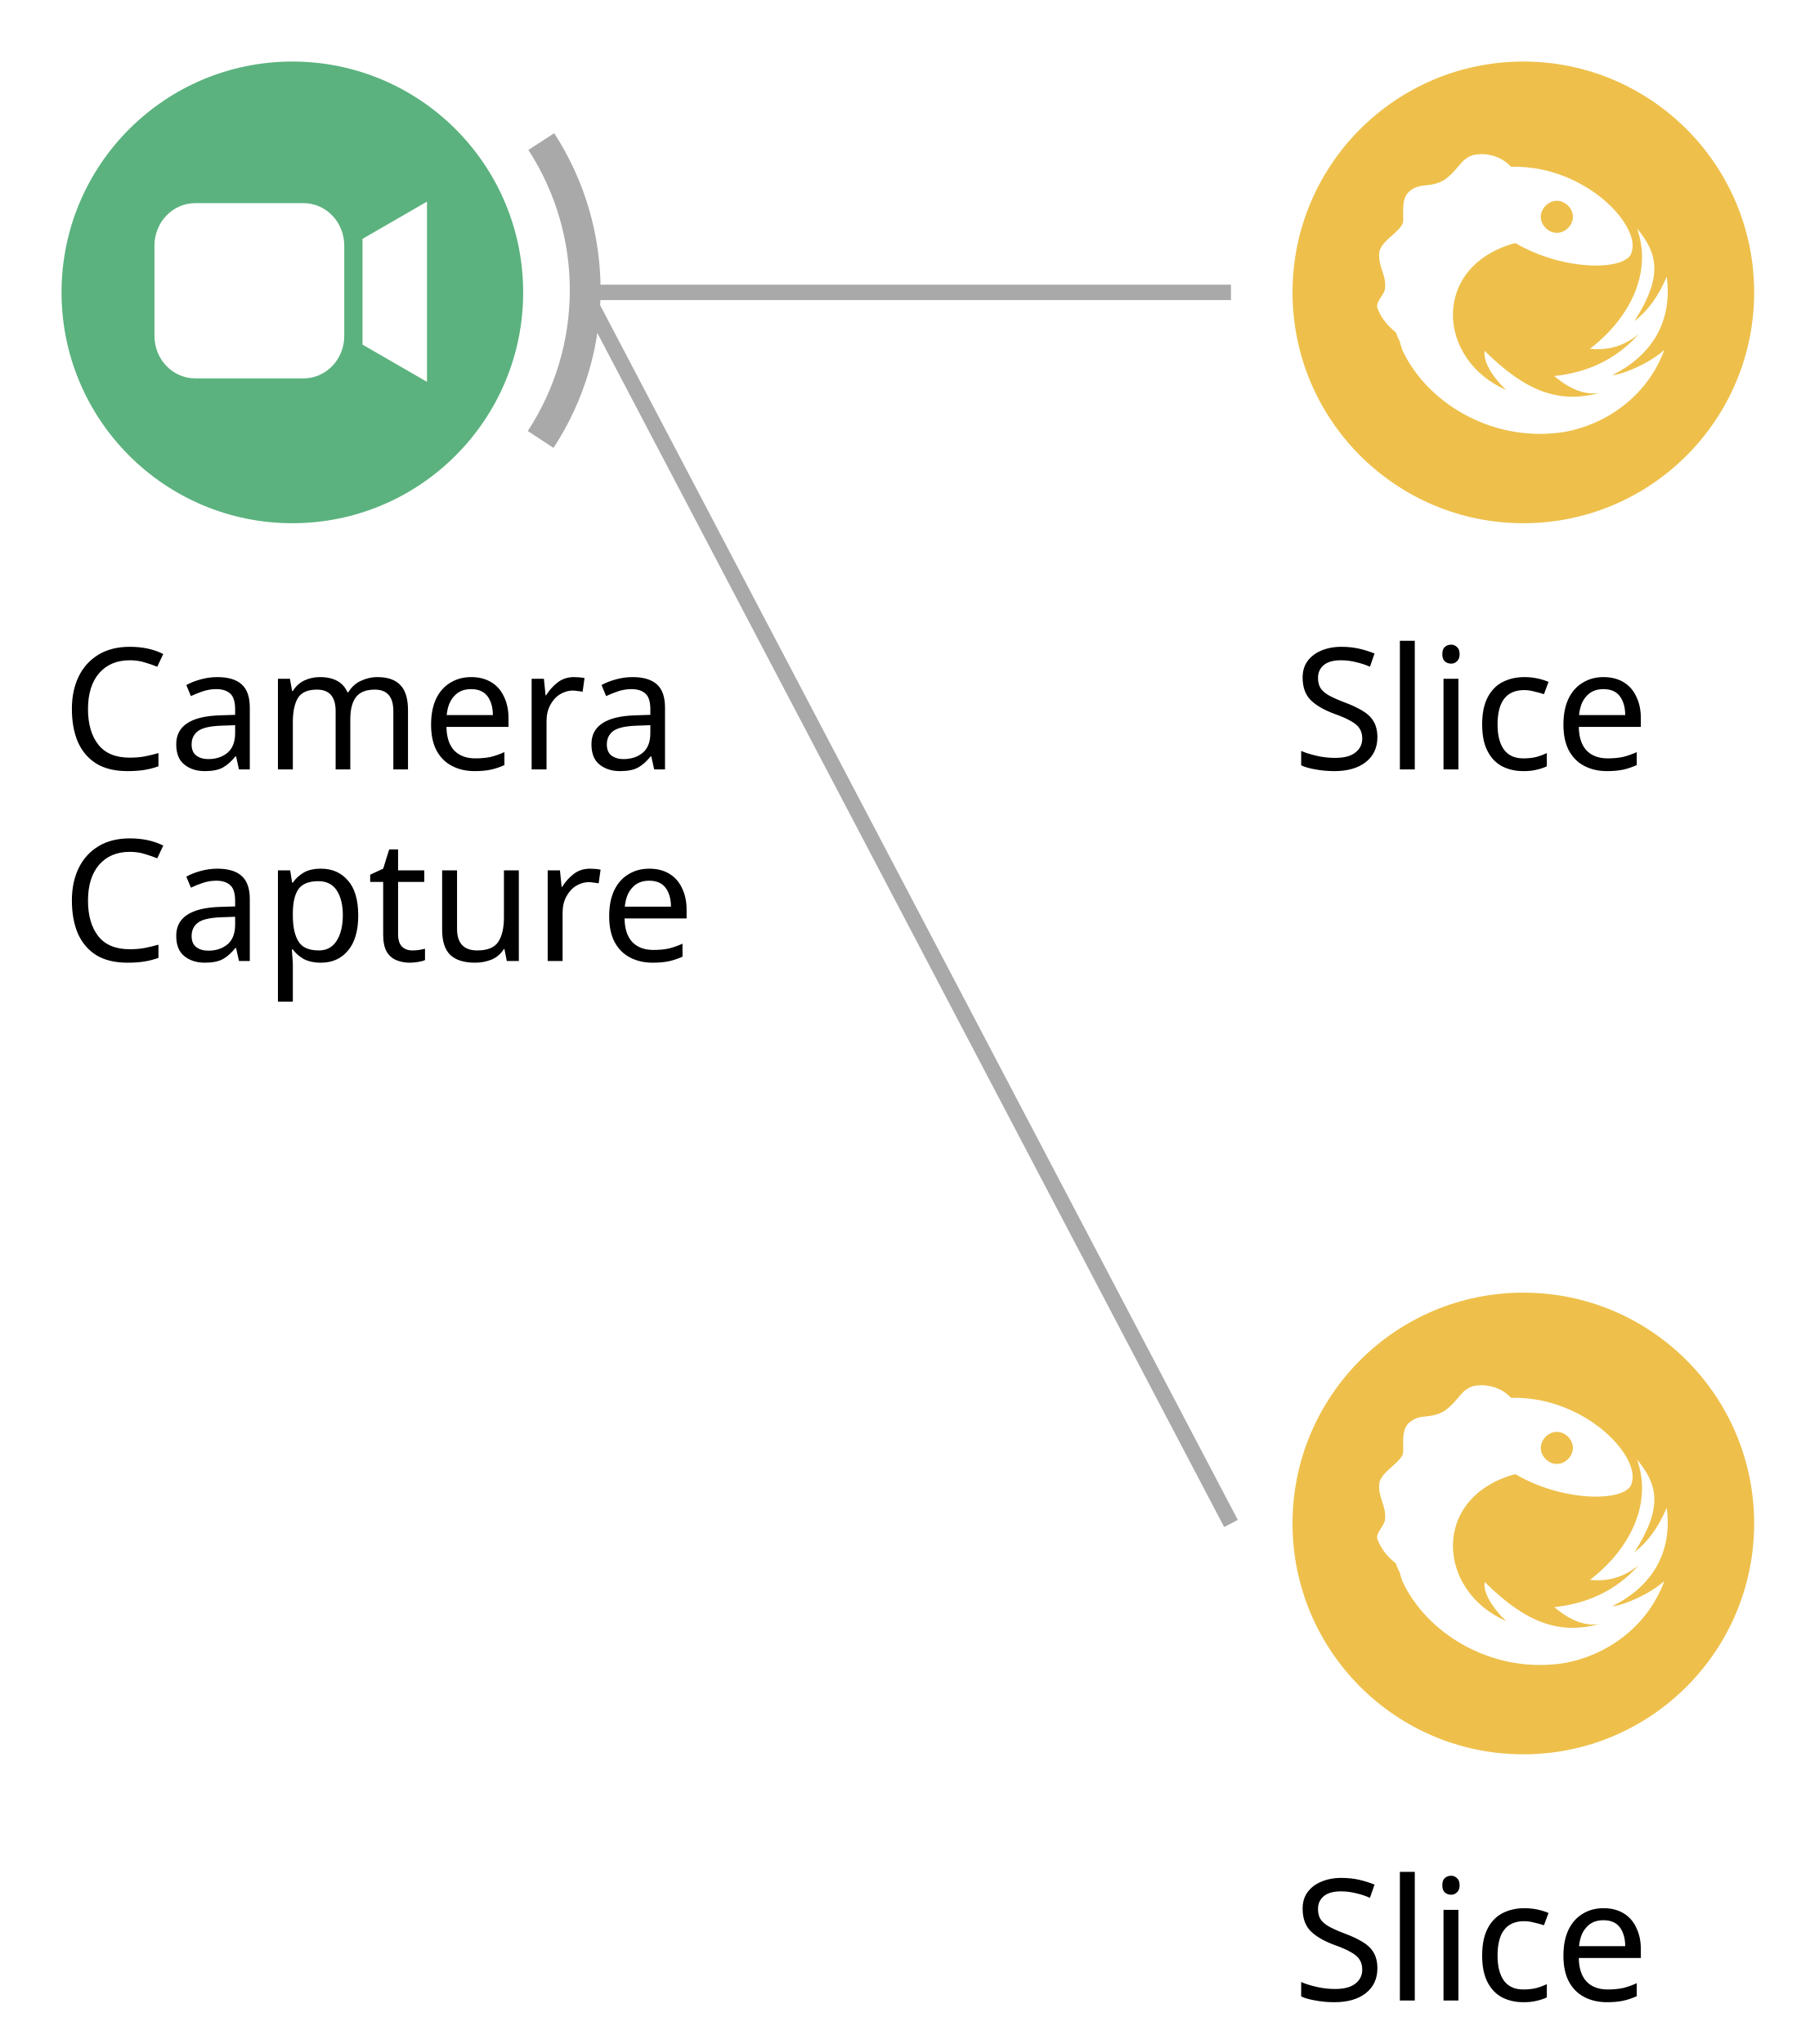
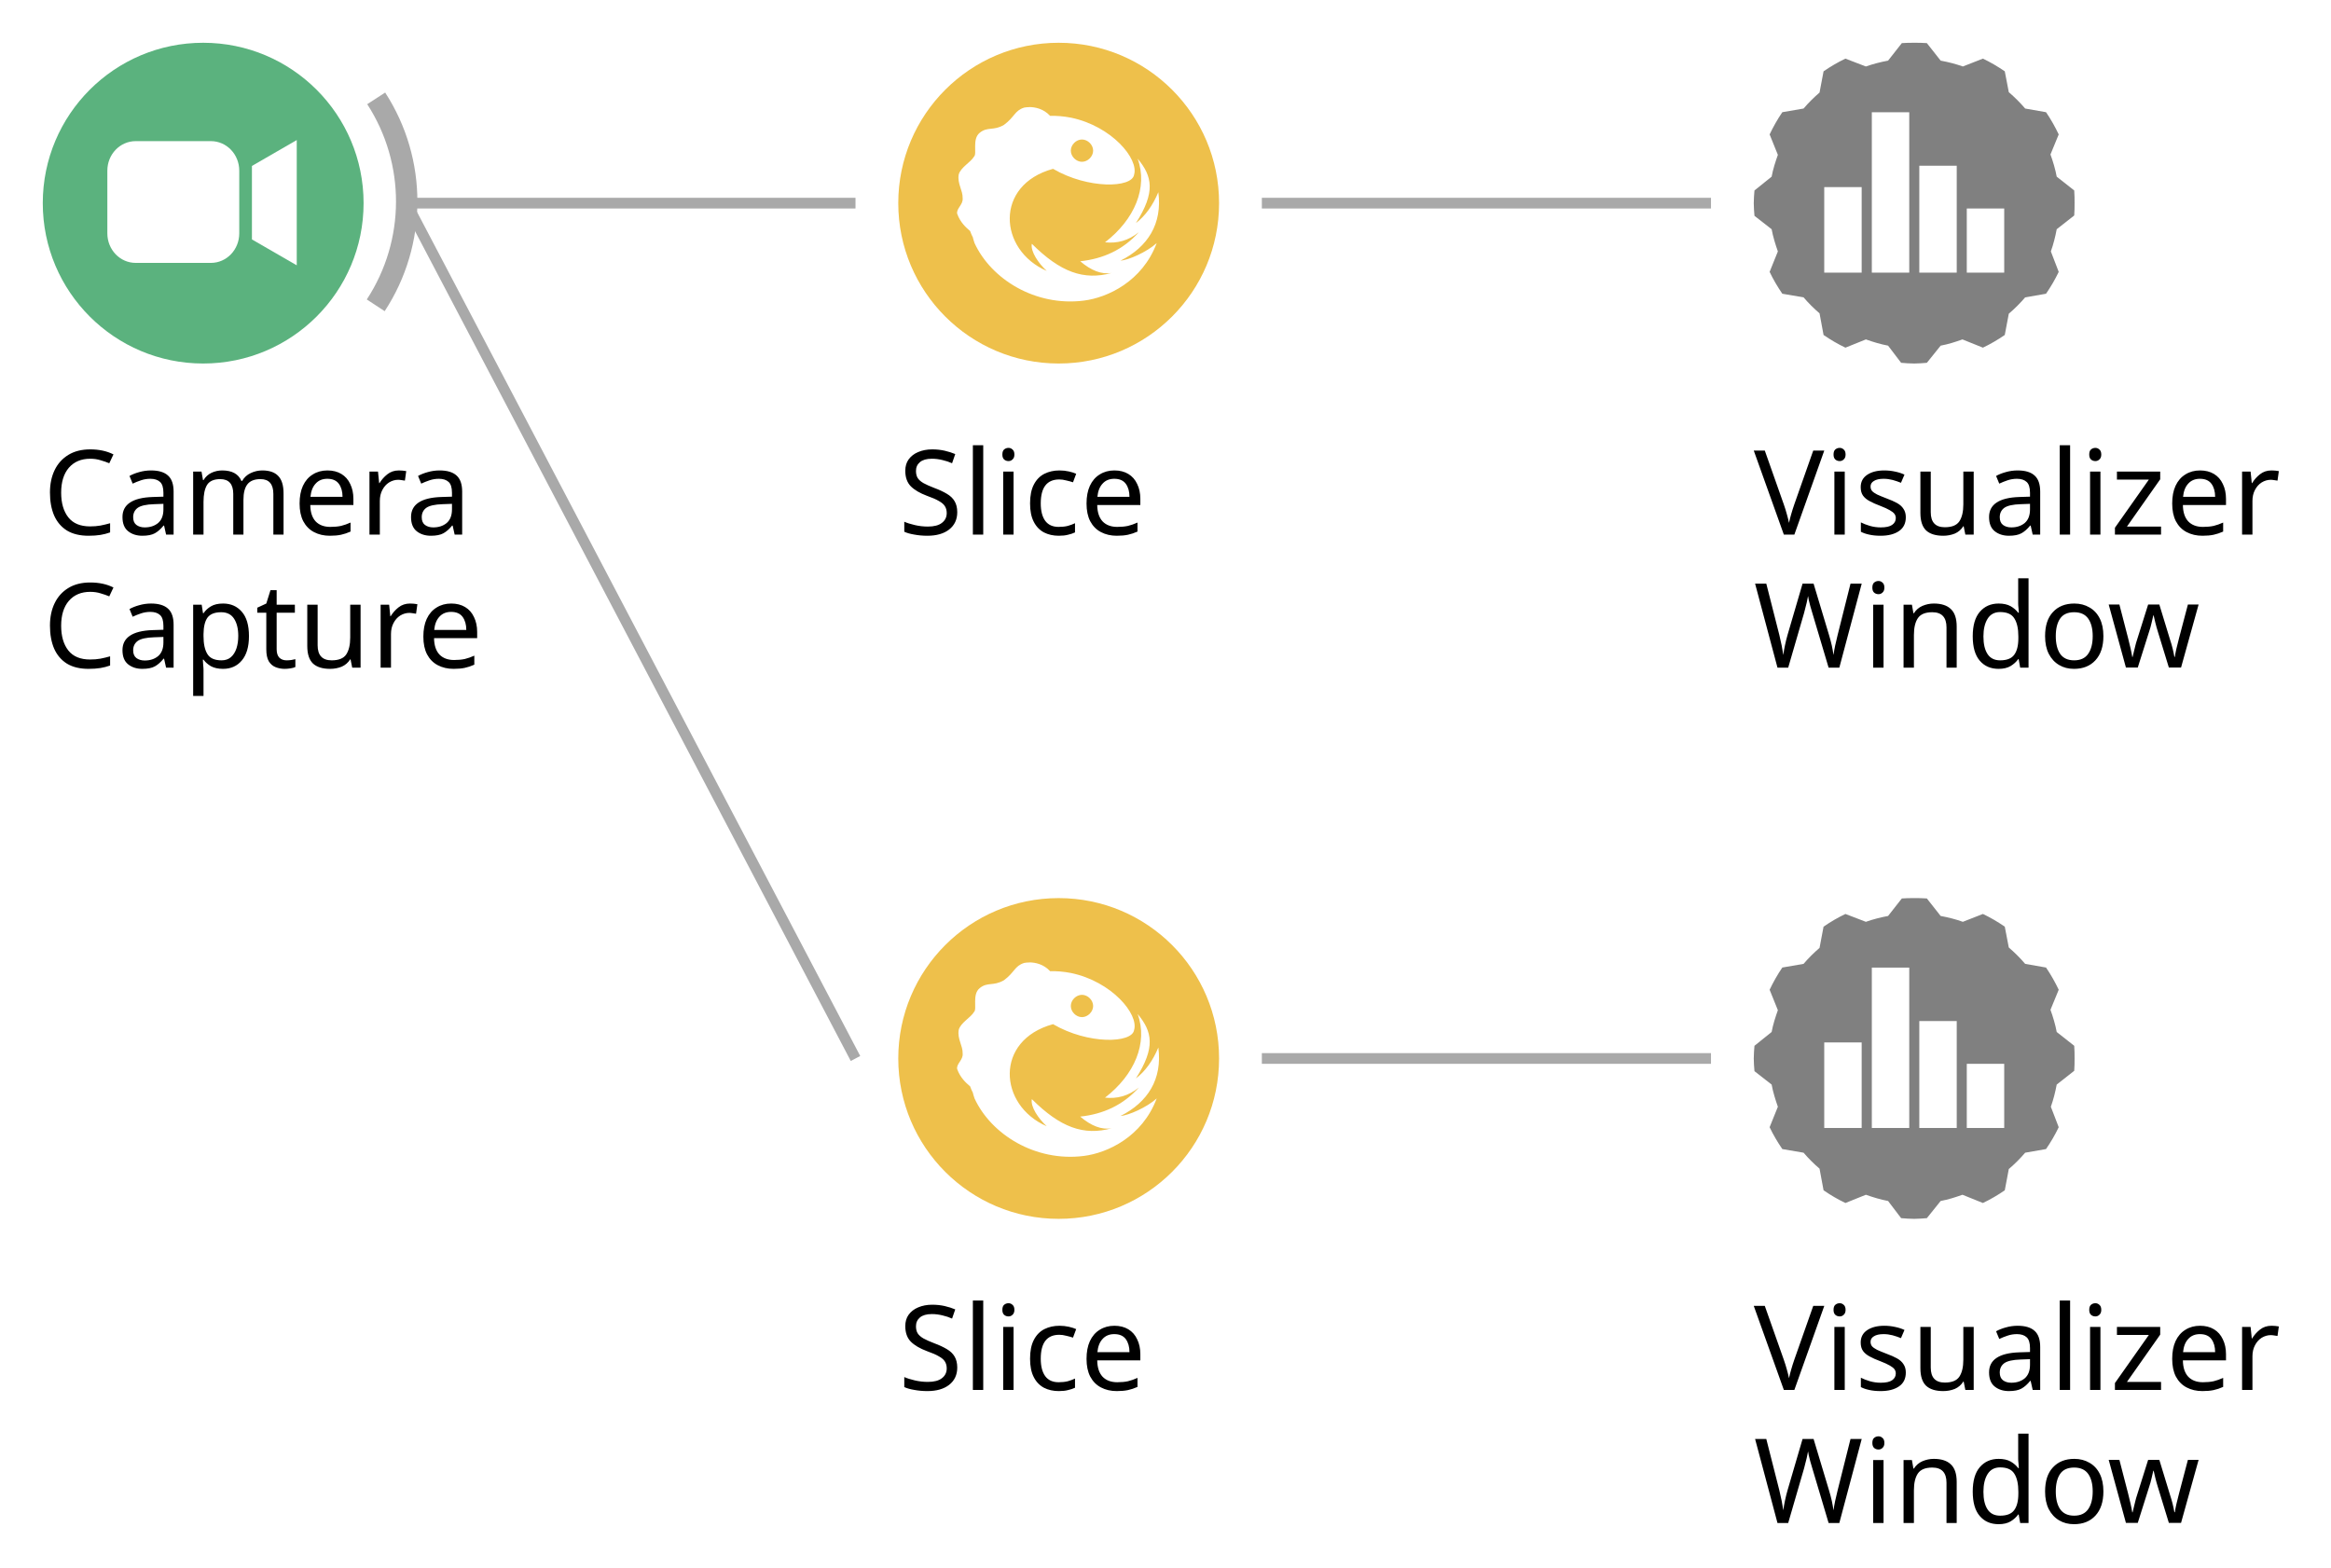
- <svg xmlns="http://www.w3.org/2000/svg" width="117" height="132.825" id="SvgGdi_output">
+ <svg xmlns="http://www.w3.org/2000/svg" width="217.979" height="146.65" id="SvgGdi_output">
  <style>text { fill: #000; } @media (prefers-color-scheme: dark) { text { fill: #eee; } }</style>
  <rect id="background" height="100.00%" style="fill:none;" width="100.00%" y="0.00" x="0.00" />
  <g style="shape-rendering:auto;" id="root_group">
-     <line y1="19.00" style="stroke:rgb(169,169,169);fill:none;stroke-linecap:butt;stroke-miterlimit:9;opacity:1;stroke-width:1;stroke-linejoin:miter;" id="2" x2="80.00" y2="19.00" x1="38.00" />
-     <line y1="19.00" style="stroke:rgb(169,169,169);fill:none;stroke-linecap:butt;stroke-miterlimit:9;opacity:1;stroke-width:1;stroke-linejoin:miter;" id="3" x2="80.00" y2="99.00" x1="38.00" />
-     <ellipse id="36" cy="15.00" cx="15.00" transform="matrix(1.00 0.00 0.00 1.00 84.00 4.00 ) " rx="15.00" ry="15.00" style="stroke:none;opacity:1;fill:rgb(238,192,75);" />
-     <path d="M 12.246 6.014 12.246 6.02 C 12.058 6.02 11.895 6.04 11.767 6.066 10.869 6.353 10.896 6.934 9.877 7.686 8.863 8.264 8.353 7.82 7.615 8.42 6.878 9.016 7.393 10.383 7.084 10.648 6.777 11.18 5.826 11.655 5.652 12.326 5.509 13.185 6.042 13.797 6.021 14.533 6.083 15.146 5.411 15.495 5.508 15.992 5.797 16.804 6.354 17.292 6.617 17.518 6.663 17.55 6.7 17.599 6.715 17.602 6.791 17.792 6.859 17.986 6.955 18.166 6.95 18.14 6.949 18.114 6.943 18.088 6.998 18.305 7.055 18.524 7.133 18.738 8.683 22.099 12.814 24.686 17.342 24.117 19.541 23.848 22.824 22.332 24.166 18.738 23.22 19.587 21.532 20.324 20.777 20.381 23.33 19.105 24.707 16.937 24.32 13.975 23.792 15.233 23.093 16.201 22.221 16.865 24.075 13.976 23.757 12.481 22.385 10.84 23.366 13.539 22.097 16.534 19.332 18.664 20.452 18.785 21.517 18.516 22.502 17.713 21.013 19.374 19.15 20.208 17.014 20.436 18.034 21.303 19.018 21.695 19.959 21.527 17.345 22.249 15.155 21.454 12.49 18.801 12.351 19.515 13.105 20.628 13.883 21.338 9.373 19.383 8.976 13.296 14.469 11.793 14.472 11.793 14.475 11.794 14.478 11.793 17.75 13.707 21.865 13.581 22.051 12.344 22.509 10.861 19.965 7.805 16.162 7.008 15.462 6.871 14.792 6.817 14.154 6.836 14.167 6.836 14.179 6.836 14.191 6.826 13.584 6.177 12.81 6.012 12.246 6.014 z M 17.178 9.047 C 17.724 9.047 18.223 9.544 18.223 10.09 18.223 10.636 17.724 11.133 17.178 11.133 16.632 11.133 16.135 10.636 16.135 10.09 16.135 9.544 16.632 9.047 17.178 9.047 z " style="stroke:none;fill-rule:evenodd;opacity:1;fill:rgb(255,255,255);" transform="matrix(1.00 0.00 0.00 1.00 84.00 4.00 ) " id="39" />
-     <text id="40" transform="matrix(1.00 0.00 0.00 1.00 0.00 0.00 ) " x="84.00px" y="39.00px" style="stroke:none;clip-path:url(#42_text_clipper);font-family:Microsoft Sans Serif;font-size:8.25pt;opacity:1;">
-       <tspan dy="8.25pt" id="44">Slice</tspan>
+     <line y1="19.00" style="stroke:rgb(169,169,169);fill:none;stroke-linecap:butt;stroke-miterlimit:9;opacity:1;stroke-width:1;stroke-linejoin:miter;" id="2" x2="160.00" y2="19.00" x1="118.00" />
+     <line y1="99.00" style="stroke:rgb(169,169,169);fill:none;stroke-linecap:butt;stroke-miterlimit:9;opacity:1;stroke-width:1;stroke-linejoin:miter;" id="3" x2="160.00" y2="99.00" x1="118.00" />
+     <line y1="19.00" style="stroke:rgb(169,169,169);fill:none;stroke-linecap:butt;stroke-miterlimit:9;opacity:1;stroke-width:1;stroke-linejoin:miter;" id="4" x2="80.00" y2="19.00" x1="38.00" />
+     <line y1="19.00" style="stroke:rgb(169,169,169);fill:none;stroke-linecap:butt;stroke-miterlimit:9;opacity:1;stroke-width:1;stroke-linejoin:miter;" id="5" x2="80.00" y2="99.00" x1="38.00" />
+     <path d="M 15 0 C 15.401 0 15.794 0 16.187 0.033 L 17.476 1.671 C 18.195 1.804 18.878 1.977 19.552 2.218 L 21.429 1.483 C 22.14 1.823 22.829 2.227 23.473 2.67 L 23.849 4.621 C 24.395 5.087 24.913 5.605 25.379 6.151 L 27.33 6.494 C 27.773 7.138 28.177 7.861 28.517 8.571 L 27.746 10.448 C 27.987 11.122 28.196 11.805 28.329 12.523 L 29.967 13.813 C 29.998 14.206 30 14.599 30 15 30 15.392 29.997 15.769 29.967 16.154 L 28.329 17.44 C 28.198 18.146 28.017 18.852 27.782 19.516 L 28.517 21.429 C 28.176 22.143 27.775 22.826 27.33 23.473 L 25.379 23.813 C 24.913 24.358 24.395 24.877 23.849 25.342 L 23.473 27.33 C 22.828 27.774 22.14 28.177 21.429 28.517 L 19.516 27.746 C 18.851 27.982 18.184 28.198 17.476 28.329 L 16.187 29.934 C 15.793 29.965 15.401 30 15 30 14.599 30 14.173 29.966 13.78 29.934 L 12.56 28.329 C 11.862 28.2 11.141 27.977 10.484 27.746 L 8.571 28.517 C 7.856 28.176 7.174 27.776 6.527 27.33 L 6.151 25.306 C 5.617 24.848 5.114 24.348 4.658 23.813 L 2.67 23.473 C 2.225 22.826 1.824 22.143 1.483 21.429 L 2.254 19.516 C 2.023 18.859 1.8 18.138 1.671 17.44 L 0.066 16.187 C 0.035 15.794 -9.272993E-05 15.401 -9.272993E-05 15 -9.272993E-05 14.599 0.035 14.206 0.066 13.813 L 1.671 12.524 C 1.802 11.816 2.019 11.149 2.254 10.484 L 1.483 8.571 C 1.823 7.861 2.227 7.138 2.67 6.494 L 4.658 6.151 C 5.114 5.616 5.617 5.116 6.151 4.658 L 6.527 2.67 C 7.174 2.225 7.857 1.824 8.571 1.483 L 10.484 2.218 C 11.148 1.983 11.854 1.802 12.56 1.671 L 13.846 0.033 C 14.231 0.003 14.608 -0 15 -0 z " style="stroke:none;fill-rule:evenodd;opacity:1;fill:rgb(128,128,128);" transform="matrix(1.00 0.00 0.00 1.00 164.00 4.00 ) " id="38" />
+     <rect id="45" height="8.00" style="stroke:none;opacity:1;fill:rgb(255,255,255);" transform="matrix(1.00 0.00 0.00 1.00 164.00 4.00 ) " width="3.50" y="13.50" x="6.59" />
+     <rect id="46" height="15.00" style="stroke:none;opacity:1;fill:rgb(255,255,255);" transform="matrix(1.00 0.00 0.00 1.00 164.00 4.00 ) " width="3.50" y="6.50" x="11.04" />
+     <rect id="47" height="10.00" style="stroke:none;opacity:1;fill:rgb(255,255,255);" transform="matrix(1.00 0.00 0.00 1.00 164.00 4.00 ) " width="3.50" y="11.50" x="15.48" />
+     <rect id="48" height="6.00" style="stroke:none;opacity:1;fill:rgb(255,255,255);" transform="matrix(1.00 0.00 0.00 1.00 164.00 4.00 ) " width="3.50" y="15.50" x="19.92" />
+     <text id="49" transform="matrix(1.00 0.00 0.00 1.00 0.00 0.00 ) " x="164.00px" y="39.00px" style="stroke:none;clip-path:url(#51_text_clipper);font-family:Microsoft Sans Serif;font-size:8.25pt;opacity:1;">
+       <tspan dy="8.25pt" id="53">Visualizer</tspan>
    </text>
-     <ellipse id="46" cy="15.00" cx="15.00" transform="matrix(1.00 0.00 0.00 1.00 84.00 84.00 ) " rx="15.00" ry="15.00" style="stroke:none;opacity:1;fill:rgb(238,192,75);" />
-     <path d="M 12.246 6.014 12.246 6.02 C 12.058 6.02 11.895 6.04 11.767 6.066 10.869 6.353 10.896 6.934 9.877 7.686 8.863 8.264 8.353 7.82 7.615 8.42 6.878 9.016 7.393 10.383 7.084 10.648 6.777 11.18 5.826 11.655 5.652 12.326 5.509 13.185 6.042 13.797 6.021 14.533 6.083 15.146 5.411 15.495 5.508 15.992 5.797 16.804 6.354 17.292 6.617 17.518 6.663 17.55 6.7 17.599 6.715 17.602 6.791 17.792 6.859 17.986 6.955 18.166 6.95 18.14 6.949 18.114 6.943 18.088 6.998 18.305 7.055 18.524 7.133 18.738 8.683 22.099 12.814 24.686 17.342 24.117 19.541 23.848 22.824 22.332 24.166 18.738 23.22 19.587 21.532 20.324 20.777 20.381 23.33 19.105 24.707 16.937 24.32 13.975 23.792 15.233 23.093 16.201 22.221 16.865 24.075 13.976 23.757 12.481 22.385 10.84 23.366 13.539 22.097 16.534 19.332 18.664 20.452 18.785 21.517 18.516 22.502 17.713 21.013 19.374 19.15 20.208 17.014 20.436 18.034 21.303 19.018 21.695 19.959 21.527 17.345 22.249 15.155 21.454 12.49 18.801 12.351 19.515 13.105 20.628 13.883 21.338 9.373 19.383 8.976 13.296 14.469 11.793 14.472 11.793 14.475 11.794 14.478 11.793 17.75 13.707 21.865 13.581 22.051 12.344 22.509 10.861 19.965 7.805 16.162 7.008 15.462 6.871 14.792 6.817 14.154 6.836 14.167 6.836 14.179 6.836 14.191 6.826 13.584 6.177 12.81 6.012 12.246 6.014 z M 17.178 9.047 C 17.724 9.047 18.223 9.544 18.223 10.09 18.223 10.636 17.724 11.133 17.178 11.133 16.632 11.133 16.135 10.636 16.135 10.09 16.135 9.544 16.632 9.047 17.178 9.047 z " style="stroke:none;fill-rule:evenodd;opacity:1;fill:rgb(255,255,255);" transform="matrix(1.00 0.00 0.00 1.00 84.00 84.00 ) " id="47" />
-     <text id="48" transform="matrix(1.00 0.00 0.00 1.00 0.00 0.00 ) " x="84.00px" y="119.00px" style="stroke:none;clip-path:url(#50_text_clipper);font-family:Microsoft Sans Serif;font-size:8.25pt;opacity:1;">
-       <tspan dy="8.25pt" id="52">Slice</tspan>
+     <text id="55" transform="matrix(1.00 0.00 0.00 1.00 0.00 0.00 ) " x="164.00px" y="51.45px" style="stroke:none;clip-path:url(#57_text_clipper);font-family:Microsoft Sans Serif;font-size:8.25pt;opacity:1;">
+       <tspan dy="8.25pt" id="59">Window</tspan>
    </text>
-     <path transform="matrix(1.00 0.00 0.00 1.00 4.00 4.00 ) " id="57" d="M 31.179 5.2 C 34.998 11.092 34.981 18.682 31.136 24.557 " style="stroke:rgb(169,169,169);fill:none;stroke-linecap:butt;stroke-miterlimit:9;opacity:1;stroke-width:2;stroke-linejoin:miter;" />
-     <ellipse id="58" cy="15.00" cx="15.00" transform="matrix(1.00 0.00 0.00 1.00 4.00 4.00 ) " rx="15.00" ry="15.00" style="stroke:none;opacity:1;fill:rgb(91,178,126);" />
-     <path style="stroke:none;fill-rule:evenodd;opacity:1;fill:rgb(255,255,255);" transform="matrix(1.00 0.00 0.00 1.00 4.00 4.00 ) " id="62" d="M 23.75 9.1 19.559 11.521 19.559 18.394 23.75 20.815 z " />
-     <path style="stroke:none;fill-rule:evenodd;opacity:1;fill:rgb(255,255,255);" transform="matrix(1.00 0.00 0.00 1.00 4.00 4.00 ) " id="63" d="M 8.693 9.2 15.719 9.2 C 17.19 9.2 18.374 10.434 18.374 11.966 L 18.374 17.823 C 18.374 19.356 17.19 20.589 15.719 20.589 L 8.693 20.589 C 7.222 20.589 6.038 19.356 6.038 17.823 L 6.038 11.966 C 6.038 10.434 7.222 9.2 8.693 9.2 z " />
-     <text id="64" transform="matrix(1.00 0.00 0.00 1.00 0.00 0.00 ) " x="4.00px" y="39.00px" style="stroke:none;clip-path:url(#66_text_clipper);font-family:Microsoft Sans Serif;font-size:8.25pt;opacity:1;">
-       <tspan dy="8.25pt" id="68">Camera</tspan>
+     <path d="M 15 0 C 15.401 0 15.794 0 16.187 0.033 L 17.476 1.671 C 18.195 1.804 18.878 1.977 19.552 2.218 L 21.429 1.483 C 22.14 1.823 22.829 2.227 23.473 2.67 L 23.849 4.621 C 24.395 5.087 24.913 5.605 25.379 6.151 L 27.33 6.494 C 27.773 7.138 28.177 7.861 28.517 8.571 L 27.746 10.448 C 27.987 11.122 28.196 11.805 28.329 12.523 L 29.967 13.813 C 29.998 14.206 30 14.599 30 15 30 15.392 29.997 15.769 29.967 16.154 L 28.329 17.44 C 28.198 18.146 28.017 18.852 27.782 19.516 L 28.517 21.429 C 28.176 22.143 27.775 22.826 27.33 23.473 L 25.379 23.813 C 24.913 24.358 24.395 24.877 23.849 25.342 L 23.473 27.33 C 22.828 27.774 22.14 28.177 21.429 28.517 L 19.516 27.746 C 18.851 27.982 18.184 28.198 17.476 28.329 L 16.187 29.934 C 15.793 29.965 15.401 30 15 30 14.599 30 14.173 29.966 13.78 29.934 L 12.56 28.329 C 11.862 28.2 11.141 27.977 10.484 27.746 L 8.571 28.517 C 7.856 28.176 7.174 27.776 6.527 27.33 L 6.151 25.306 C 5.617 24.848 5.114 24.348 4.658 23.813 L 2.67 23.473 C 2.225 22.826 1.824 22.143 1.483 21.429 L 2.254 19.516 C 2.023 18.859 1.8 18.138 1.671 17.44 L 0.066 16.187 C 0.035 15.794 -9.272993E-05 15.401 -9.272993E-05 15 -9.272993E-05 14.599 0.035 14.206 0.066 13.813 L 1.671 12.524 C 1.802 11.816 2.019 11.149 2.254 10.484 L 1.483 8.571 C 1.823 7.861 2.227 7.138 2.67 6.494 L 4.658 6.151 C 5.114 5.616 5.617 5.116 6.151 4.658 L 6.527 2.67 C 7.174 2.225 7.857 1.824 8.571 1.483 L 10.484 2.218 C 11.148 1.983 11.854 1.802 12.56 1.671 L 13.846 0.033 C 14.231 0.003 14.608 -0 15 -0 z " style="stroke:none;fill-rule:evenodd;opacity:1;fill:rgb(128,128,128);" transform="matrix(1.00 0.00 0.00 1.00 164.00 84.00 ) " id="61" />
+     <rect id="62" height="8.00" style="stroke:none;opacity:1;fill:rgb(255,255,255);" transform="matrix(1.00 0.00 0.00 1.00 164.00 84.00 ) " width="3.50" y="13.50" x="6.59" />
+     <rect id="63" height="15.00" style="stroke:none;opacity:1;fill:rgb(255,255,255);" transform="matrix(1.00 0.00 0.00 1.00 164.00 84.00 ) " width="3.50" y="6.50" x="11.04" />
+     <rect id="64" height="10.00" style="stroke:none;opacity:1;fill:rgb(255,255,255);" transform="matrix(1.00 0.00 0.00 1.00 164.00 84.00 ) " width="3.50" y="11.50" x="15.48" />
+     <rect id="65" height="6.00" style="stroke:none;opacity:1;fill:rgb(255,255,255);" transform="matrix(1.00 0.00 0.00 1.00 164.00 84.00 ) " width="3.50" y="15.50" x="19.92" />
+     <text id="66" transform="matrix(1.00 0.00 0.00 1.00 0.00 0.00 ) " x="164.00px" y="119.00px" style="stroke:none;clip-path:url(#68_text_clipper);font-family:Microsoft Sans Serif;font-size:8.25pt;opacity:1;">
+       <tspan dy="8.25pt" id="70">Visualizer</tspan>
    </text>
-     <text id="70" transform="matrix(1.00 0.00 0.00 1.00 0.00 0.00 ) " x="4.00px" y="51.45px" style="stroke:none;clip-path:url(#72_text_clipper);font-family:Microsoft Sans Serif;font-size:8.25pt;opacity:1;">
-       <tspan dy="8.25pt" id="74">Capture</tspan>
+     <text id="72" transform="matrix(1.00 0.00 0.00 1.00 0.00 0.00 ) " x="164.00px" y="131.45px" style="stroke:none;clip-path:url(#74_text_clipper);font-family:Microsoft Sans Serif;font-size:8.25pt;opacity:1;">
+       <tspan dy="8.25pt" id="76">Window</tspan>
+     </text>
+     <ellipse id="80" cy="15.00" cx="15.00" transform="matrix(1.00 0.00 0.00 1.00 84.00 4.00 ) " rx="15.00" ry="15.00" style="stroke:none;opacity:1;fill:rgb(238,192,75);" />
+     <path d="M 12.246 6.014 12.246 6.02 C 12.058 6.02 11.895 6.04 11.767 6.066 10.869 6.353 10.896 6.934 9.877 7.686 8.863 8.264 8.353 7.82 7.615 8.42 6.878 9.016 7.393 10.383 7.084 10.648 6.777 11.18 5.826 11.655 5.652 12.326 5.509 13.185 6.042 13.797 6.021 14.533 6.083 15.146 5.411 15.495 5.508 15.992 5.797 16.804 6.354 17.292 6.617 17.518 6.663 17.55 6.7 17.599 6.715 17.602 6.791 17.792 6.859 17.986 6.955 18.166 6.95 18.14 6.949 18.114 6.943 18.088 6.998 18.305 7.055 18.524 7.133 18.738 8.683 22.099 12.814 24.686 17.342 24.117 19.541 23.848 22.824 22.332 24.166 18.738 23.22 19.587 21.532 20.324 20.777 20.381 23.33 19.105 24.707 16.937 24.32 13.975 23.792 15.233 23.093 16.201 22.221 16.865 24.075 13.976 23.757 12.481 22.385 10.84 23.366 13.539 22.097 16.534 19.332 18.664 20.452 18.785 21.517 18.516 22.502 17.713 21.013 19.374 19.15 20.208 17.014 20.436 18.034 21.303 19.018 21.695 19.959 21.527 17.345 22.249 15.155 21.454 12.49 18.801 12.351 19.515 13.105 20.628 13.883 21.338 9.373 19.383 8.976 13.296 14.469 11.793 14.472 11.793 14.475 11.794 14.478 11.793 17.75 13.707 21.865 13.581 22.051 12.344 22.509 10.861 19.965 7.805 16.162 7.008 15.462 6.871 14.792 6.817 14.154 6.836 14.167 6.836 14.179 6.836 14.191 6.826 13.584 6.177 12.81 6.012 12.246 6.014 z M 17.178 9.047 C 17.724 9.047 18.223 9.544 18.223 10.09 18.223 10.636 17.724 11.133 17.178 11.133 16.632 11.133 16.135 10.636 16.135 10.09 16.135 9.544 16.632 9.047 17.178 9.047 z " style="stroke:none;fill-rule:evenodd;opacity:1;fill:rgb(255,255,255);" transform="matrix(1.00 0.00 0.00 1.00 84.00 4.00 ) " id="83" />
+     <text id="84" transform="matrix(1.00 0.00 0.00 1.00 0.00 0.00 ) " x="84.00px" y="39.00px" style="stroke:none;clip-path:url(#86_text_clipper);font-family:Microsoft Sans Serif;font-size:8.25pt;opacity:1;">
+       <tspan dy="8.25pt" id="88">Slice</tspan>
+     </text>
+     <ellipse id="90" cy="15.00" cx="15.00" transform="matrix(1.00 0.00 0.00 1.00 84.00 84.00 ) " rx="15.00" ry="15.00" style="stroke:none;opacity:1;fill:rgb(238,192,75);" />
+     <path d="M 12.246 6.014 12.246 6.02 C 12.058 6.02 11.895 6.04 11.767 6.066 10.869 6.353 10.896 6.934 9.877 7.686 8.863 8.264 8.353 7.82 7.615 8.42 6.878 9.016 7.393 10.383 7.084 10.648 6.777 11.18 5.826 11.655 5.652 12.326 5.509 13.185 6.042 13.797 6.021 14.533 6.083 15.146 5.411 15.495 5.508 15.992 5.797 16.804 6.354 17.292 6.617 17.518 6.663 17.55 6.7 17.599 6.715 17.602 6.791 17.792 6.859 17.986 6.955 18.166 6.95 18.14 6.949 18.114 6.943 18.088 6.998 18.305 7.055 18.524 7.133 18.738 8.683 22.099 12.814 24.686 17.342 24.117 19.541 23.848 22.824 22.332 24.166 18.738 23.22 19.587 21.532 20.324 20.777 20.381 23.33 19.105 24.707 16.937 24.32 13.975 23.792 15.233 23.093 16.201 22.221 16.865 24.075 13.976 23.757 12.481 22.385 10.84 23.366 13.539 22.097 16.534 19.332 18.664 20.452 18.785 21.517 18.516 22.502 17.713 21.013 19.374 19.15 20.208 17.014 20.436 18.034 21.303 19.018 21.695 19.959 21.527 17.345 22.249 15.155 21.454 12.49 18.801 12.351 19.515 13.105 20.628 13.883 21.338 9.373 19.383 8.976 13.296 14.469 11.793 14.472 11.793 14.475 11.794 14.478 11.793 17.75 13.707 21.865 13.581 22.051 12.344 22.509 10.861 19.965 7.805 16.162 7.008 15.462 6.871 14.792 6.817 14.154 6.836 14.167 6.836 14.179 6.836 14.191 6.826 13.584 6.177 12.81 6.012 12.246 6.014 z M 17.178 9.047 C 17.724 9.047 18.223 9.544 18.223 10.09 18.223 10.636 17.724 11.133 17.178 11.133 16.632 11.133 16.135 10.636 16.135 10.09 16.135 9.544 16.632 9.047 17.178 9.047 z " style="stroke:none;fill-rule:evenodd;opacity:1;fill:rgb(255,255,255);" transform="matrix(1.00 0.00 0.00 1.00 84.00 84.00 ) " id="91" />
+     <text id="92" transform="matrix(1.00 0.00 0.00 1.00 0.00 0.00 ) " x="84.00px" y="119.00px" style="stroke:none;clip-path:url(#94_text_clipper);font-family:Microsoft Sans Serif;font-size:8.25pt;opacity:1;">
+       <tspan dy="8.25pt" id="96">Slice</tspan>
+     </text>
+     <path transform="matrix(1.00 0.00 0.00 1.00 4.00 4.00 ) " id="101" style="stroke:rgb(169,169,169);fill:none;stroke-linecap:butt;stroke-miterlimit:9;opacity:1;stroke-width:2;stroke-linejoin:miter;" d="M 31.179 5.2 C 34.998 11.092 34.981 18.682 31.136 24.557 " />
+     <ellipse id="102" cy="15.00" cx="15.00" transform="matrix(1.00 0.00 0.00 1.00 4.00 4.00 ) " rx="15.00" ry="15.00" style="stroke:none;opacity:1;fill:rgb(91,178,126);" />
+     <path style="stroke:none;fill-rule:evenodd;opacity:1;fill:rgb(255,255,255);" transform="matrix(1.00 0.00 0.00 1.00 4.00 4.00 ) " id="106" d="M 23.75 9.1 19.559 11.521 19.559 18.394 23.75 20.815 z " />
+     <path style="stroke:none;fill-rule:evenodd;opacity:1;fill:rgb(255,255,255);" transform="matrix(1.00 0.00 0.00 1.00 4.00 4.00 ) " id="107" d="M 8.693 9.2 15.719 9.2 C 17.19 9.2 18.374 10.434 18.374 11.966 L 18.374 17.823 C 18.374 19.356 17.19 20.589 15.719 20.589 L 8.693 20.589 C 7.222 20.589 6.038 19.356 6.038 17.823 L 6.038 11.966 C 6.038 10.434 7.222 9.2 8.693 9.2 z " />
+     <text id="108" transform="matrix(1.00 0.00 0.00 1.00 0.00 0.00 ) " x="4.00px" y="39.00px" style="stroke:none;clip-path:url(#110_text_clipper);font-family:Microsoft Sans Serif;font-size:8.25pt;opacity:1;">
+       <tspan dy="8.25pt" id="112">Camera</tspan>
+     </text>
+     <text id="114" transform="matrix(1.00 0.00 0.00 1.00 0.00 0.00 ) " x="4.00px" y="51.45px" style="stroke:none;clip-path:url(#116_text_clipper);font-family:Microsoft Sans Serif;font-size:8.25pt;opacity:1;">
+       <tspan dy="8.25pt" id="118">Capture</tspan>
    </text>
  </g>
  <defs id="clips_hatches_and_gradients">
-     <clipPath id="42_text_clipper">
-       <rect x="84.00" y="39.00" width="28.36" height="13.83" id="43" />
+     <clipPath id="51_text_clipper">
+       <rect x="164.00" y="39.00" width="52.98" height="27.65" id="52" />
    </clipPath>
-     <clipPath id="50_text_clipper">
-       <rect x="84.00" y="119.00" width="28.36" height="13.83" id="51" />
+     <clipPath id="57_text_clipper">
+       <rect x="164.00" y="51.45" width="52.98" height="27.65" id="58" />
    </clipPath>
-     <clipPath id="66_text_clipper">
-       <rect x="4.00" y="39.00" width="43.97" height="27.65" id="67" />
+     <clipPath id="68_text_clipper">
+       <rect x="164.00" y="119.00" width="52.98" height="27.65" id="69" />
    </clipPath>
-     <clipPath id="72_text_clipper">
-       <rect x="4.00" y="51.45" width="43.97" height="27.65" id="73" />
+     <clipPath id="74_text_clipper">
+       <rect x="164.00" y="131.45" width="52.98" height="27.65" id="75" />
+     </clipPath>
+     <clipPath id="86_text_clipper">
+       <rect x="84.00" y="39.00" width="28.36" height="13.83" id="87" />
+     </clipPath>
+     <clipPath id="94_text_clipper">
+       <rect x="84.00" y="119.00" width="28.36" height="13.83" id="95" />
+     </clipPath>
+     <clipPath id="110_text_clipper">
+       <rect x="4.00" y="39.00" width="43.97" height="27.65" id="111" />
+     </clipPath>
+     <clipPath id="116_text_clipper">
+       <rect x="4.00" y="51.45" width="43.97" height="27.65" id="117" />
    </clipPath>
  </defs>
</svg>
